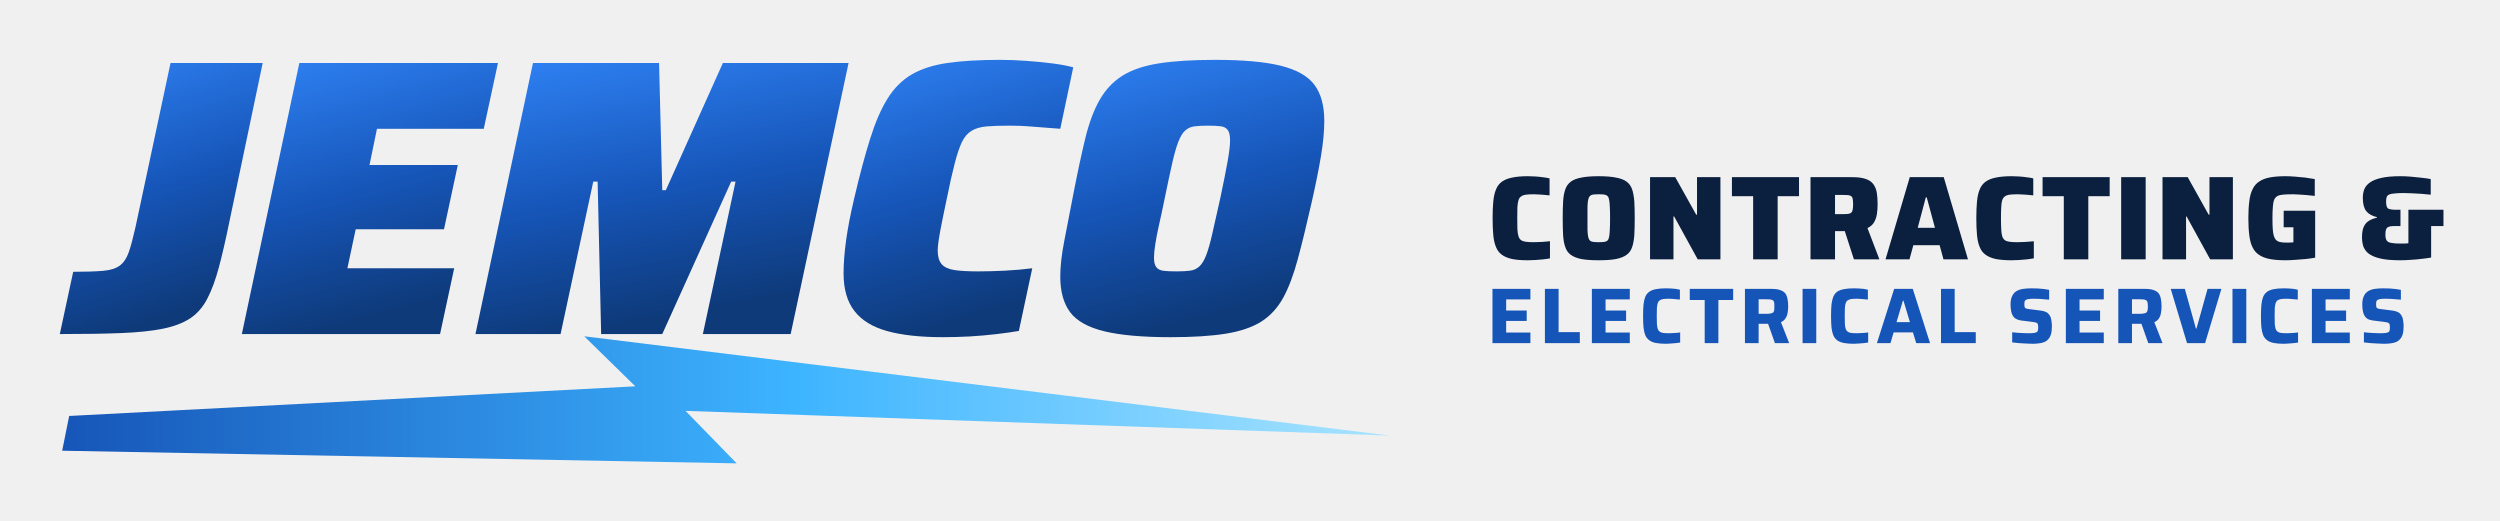
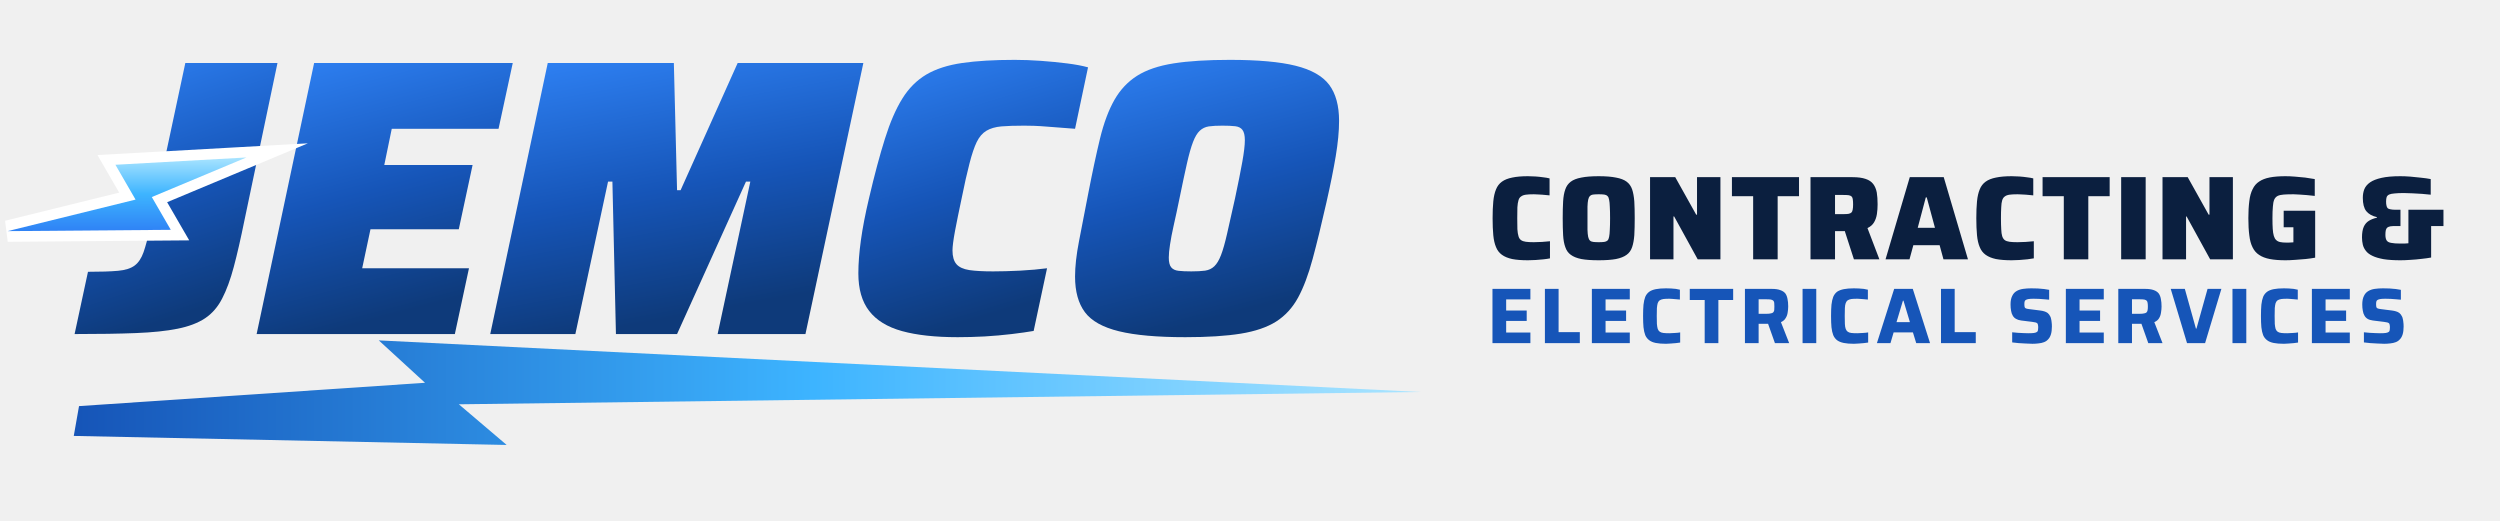
<svg xmlns="http://www.w3.org/2000/svg" viewBox="0 0 1826 380" width="1826" height="380" role="img" aria-labelledby="t">
  <defs>
    <linearGradient id="gLetter" x1="0" y1="0" x2="0.25" y2="1">
      <stop offset="0" stop-color="#2F82F5" />
      <stop offset="0.55" stop-color="#1655B8" />
      <stop offset="1" stop-color="#0E3A7A" />
+     </linearGradient>
+     <linearGradient id="gLetterW" x1="0" y1="0" x2="0.25" y2="1">
+       <stop offset="0" stop-color="#FFFFFF" />
+       <stop offset="0.6" stop-color="#EEF4FF" />
+       <stop offset="1" stop-color="#BFD3F2" />
    </linearGradient>
    <linearGradient id="gBolt" x1="0" y1="0" x2="1" y2="0">
      <stop offset="0" stop-color="#1655B8" />
      <stop offset="0.55" stop-color="#3DB4FF" />
      <stop offset="1" stop-color="#A9E4FF" />
    </linearGradient>
    <linearGradient id="gBoltV" x1="0" y1="0" x2="0" y2="1">
      <stop offset="0" stop-color="#A9E4FF" />
      <stop offset="0.5" stop-color="#3DB4FF" />
      <stop offset="1" stop-color="#2F82F5" />
    </linearGradient>
    <linearGradient id="gRoof" x1="0" y1="0" x2="1" y2="0">
      <stop offset="0" stop-color="#0E3A7A" />
      <stop offset="0.6" stop-color="#1655B8" />
      <stop offset="1" stop-color="#2F82F5" />
    </linearGradient>
  </defs>
  <g transform="translate(0 10) scale(0.6)">
    <g id="mark">
-       <path transform="translate(76 540)" d="M 8.2 -50.3 L 697.4 -86.4 L 635.2 -147.3 L 1616.1 -26.4 L 758.5 -56.5 L 820.8 7.4 L -0.3 -8 Z" fill="url(#gBolt)" />
-       <path transform="translate(92 390)" d="M-19.2 0 -2.9 -75.8Q20.1 -75.8 33.6 -77Q47 -78.2 54 -83.5Q60.9 -88.7 64.8 -99.8Q68.6 -110.8 72.9 -130L115.6 -330H227.8L187.5 -138.1Q180.8 -105 174.6 -81.8Q168.4 -58.5 160.4 -43.2Q152.5 -27.8 139.6 -19.2Q126.6 -10.6 106.2 -6.5Q85.9 -2.4 55.4 -1.2Q24.9 0 -19.2 0Z" fill="url(#gLetter)" />
-       <path transform="translate(296.8 390)" d="M-2.4 0 67.6 -330H309.4L292.1 -249.9H162.1L153 -205.8H260.5L243.7 -127.6H136.2L126.1 -80.1H256.1L238.9 0Z" fill="url(#gLetter)" />
-       <path transform="translate(581.2 390)" d="M-2.4 0 67.6 -330H221.1L225 -175.1H229.3L298.8 -330H451.8L381.3 0H274.4L314.2 -185.6H308.9L225 0H150.6L146.3 -185.6H141L101.2 0Z" fill="url(#gLetter)" />
-       <path transform="translate(1012.5 390)" d="M135.3 3.8Q94.5 3.8 67.6 -3.6Q40.8 -11 27.6 -28.1Q14.4 -45.1 14.4 -73.9Q14.4 -91.6 17.5 -114.2Q20.6 -136.7 27.3 -165Q37.4 -208.2 46.8 -237.9Q56.1 -267.6 67.9 -286.6Q79.6 -305.5 97.1 -315.9Q114.6 -326.2 140.8 -330Q166.9 -333.8 204.8 -333.8Q220.2 -333.8 236.7 -332.6Q253.3 -331.4 268.4 -329.5Q283.5 -327.6 294 -324.7L278.2 -249.9Q259 -251.3 247 -252.3Q235 -253.3 228.1 -253.5Q221.1 -253.7 216.3 -253.7Q199.5 -253.7 188.5 -252.8Q177.5 -251.8 170.3 -247.5Q163.1 -243.2 158.5 -233.8Q154 -224.5 149.7 -207.7Q145.3 -190.9 140.1 -165Q135.3 -142.5 132.1 -125.7Q129 -108.9 129 -101.7Q129 -90.7 133.8 -85.1Q138.6 -79.6 149.4 -77.9Q160.2 -76.3 178.4 -76.3Q192.8 -76.3 211.3 -77.2Q229.8 -78.2 244.1 -80.1L227.8 -3.8Q216.8 -1.9 201 0Q185.1 1.9 168.1 2.9Q151.1 3.8 135.3 3.8Z" fill="url(#gLetter)" />
-       <path transform="translate(1276.3 390)" d="M148.7 3.8Q97.4 3.8 67.9 -3.4Q38.4 -10.6 26.4 -26.6Q14.4 -42.7 14.4 -70Q14.4 -88.3 19.2 -113Q24 -137.7 30.2 -169.8Q37.9 -209.6 44.8 -238.1Q51.8 -266.7 62.4 -285.2Q72.9 -303.6 89.9 -314.4Q107 -325.2 134.3 -329.5Q161.6 -333.8 202.9 -333.8Q254.2 -333.8 283 -326.6Q311.8 -319.4 323.8 -303.4Q335.8 -287.3 335.8 -259.5Q335.8 -240.8 331.7 -216.3Q327.6 -191.9 320.4 -160.2Q311.3 -119.9 303.6 -91.4Q295.9 -62.8 285.9 -44.4Q275.8 -25.9 259.3 -15.3Q242.7 -4.8 216.1 -0.5Q189.5 3.8 148.7 3.8ZM155.9 -76.3Q166 -76.3 172.7 -77.2Q179.4 -78.2 183.9 -82.5Q188.5 -86.8 192.1 -96.2Q195.7 -105.5 199.5 -122.3Q203.4 -139.1 209.1 -165Q214.9 -192.3 218 -209.6Q221.1 -226.9 221.1 -236Q221.1 -244.6 218.2 -248.5Q215.4 -252.3 209.4 -253Q203.4 -253.7 193.8 -253.7Q183.7 -253.7 177.2 -252.8Q170.8 -251.8 166.2 -247.5Q161.6 -243.2 158 -233.8Q154.4 -224.5 150.6 -207.7Q146.8 -190.9 141.5 -165Q137.7 -146.3 134.5 -132.4Q131.4 -118.5 130 -108.9Q128.5 -99.3 128.5 -93.1Q128.5 -84.9 131.4 -81.3Q134.3 -77.7 140.3 -77Q146.3 -76.3 155.9 -76.3Z" fill="url(#gLetter)" />
+       <path transform="translate(90 518)" d="M 6.2 -40.3 L 427.4 -68.7 L 371.1 -120.3 L 1639 -57.5 L 468.6 -42.5 L 526.8 7 L -0.2 -4 Z" fill="url(#gBolt)" />
+       <path transform="translate(110 390)" d="M-19.2 0 -2.9 -75.8Q20.1 -75.8 33.6 -77Q47 -78.2 54 -83.5Q60.9 -88.7 64.8 -99.8Q68.6 -110.8 72.9 -130L115.6 -330H227.8L187.5 -138.1Q180.8 -105 174.6 -81.8Q168.4 -58.5 160.4 -43.2Q152.5 -27.8 139.6 -19.2Q126.6 -10.6 106.2 -6.5Q85.9 -2.4 55.4 -1.2Q24.9 0 -19.2 0Z" fill="url(#gLetter)" />
+       <path transform="translate(314.8 390)" d="M-2.4 0 67.6 -330H309.4L292.1 -249.9H162.1L153 -205.8H260.5L243.7 -127.6H136.2L126.1 -80.1H256.1L238.9 0Z" fill="url(#gLetter)" />
+       <path transform="translate(599.2 390)" d="M-2.4 0 67.6 -330H221.1L225 -175.1H229.3L298.8 -330H451.8L381.3 0H274.4L314.2 -185.6H308.9L225 0H150.6L146.3 -185.6H141L101.2 0Z" fill="url(#gLetter)" />
+       <path transform="translate(1030.5 390)" d="M135.3 3.8Q94.5 3.8 67.6 -3.6Q40.8 -11 27.6 -28.1Q14.4 -45.1 14.4 -73.9Q14.4 -91.6 17.5 -114.2Q20.6 -136.7 27.3 -165Q37.4 -208.2 46.8 -237.9Q56.1 -267.6 67.9 -286.6Q79.6 -305.5 97.1 -315.9Q114.6 -326.2 140.8 -330Q166.9 -333.8 204.8 -333.8Q220.2 -333.8 236.7 -332.6Q253.3 -331.4 268.4 -329.5Q283.5 -327.6 294 -324.7L278.2 -249.9Q259 -251.3 247 -252.3Q235 -253.3 228.1 -253.5Q221.1 -253.7 216.3 -253.7Q199.5 -253.7 188.5 -252.8Q177.5 -251.8 170.3 -247.5Q163.1 -243.2 158.5 -233.8Q154 -224.5 149.7 -207.7Q145.3 -190.9 140.1 -165Q135.3 -142.5 132.1 -125.7Q129 -108.9 129 -101.7Q129 -90.7 133.8 -85.1Q138.6 -79.6 149.4 -77.9Q160.2 -76.3 178.4 -76.3Q192.8 -76.3 211.3 -77.2Q229.8 -78.2 244.1 -80.1L227.8 -3.8Q216.8 -1.9 201 0Q185.1 1.9 168.1 2.9Q151.1 3.8 135.3 3.8Z" fill="url(#gLetter)" />
+       <path transform="translate(1294.3 390)" d="M148.7 3.8Q97.4 3.8 67.9 -3.4Q38.4 -10.6 26.4 -26.6Q14.4 -42.7 14.4 -70Q14.4 -88.3 19.2 -113Q24 -137.7 30.2 -169.8Q37.9 -209.6 44.8 -238.1Q51.8 -266.7 62.4 -285.2Q72.9 -303.6 89.9 -314.4Q107 -325.2 134.3 -329.5Q161.6 -333.8 202.9 -333.8Q254.2 -333.8 283 -326.6Q311.8 -319.4 323.8 -303.4Q335.8 -287.3 335.8 -259.5Q335.8 -240.8 331.7 -216.3Q327.6 -191.9 320.4 -160.2Q311.3 -119.9 303.6 -91.4Q295.9 -62.8 285.9 -44.4Q275.8 -25.9 259.3 -15.3Q242.7 -4.8 216.1 -0.5Q189.5 3.8 148.7 3.8ZM155.9 -76.3Q166 -76.3 172.7 -77.2Q179.4 -78.2 183.9 -82.5Q188.5 -86.8 192.1 -96.2Q195.7 -105.5 199.5 -122.3Q203.4 -139.1 209.1 -165Q214.9 -192.3 218 -209.6Q221.1 -226.9 221.1 -236Q221.1 -244.6 218.2 -248.5Q215.4 -252.3 209.4 -253Q203.4 -253.7 193.8 -253.7Q183.7 -253.7 177.2 -252.8Q170.8 -251.8 166.2 -247.5Q161.6 -243.2 158 -233.8Q154.4 -224.5 150.6 -207.7Q146.8 -190.9 141.5 -165Q137.7 -146.3 134.5 -132.4Q131.4 -118.5 130 -108.9Q128.5 -99.3 128.5 -93.1Q128.5 -84.9 131.4 -81.3Q134.3 -77.7 140.3 -77Q146.3 -76.3 155.9 -76.3Z" fill="url(#gLetter)" />
+       <g>
+         <path d="M 300 175 L 140.5 183.9 L 165 226.3 L 9.3 264.7 L 207.9 263.1 L 184.8 223.2 Z" fill="#FFFFFF" stroke="#FFFFFF" stroke-width="26" stroke-linejoin="miter" stroke-miterlimit="8" />
+         <path d="M 300 175 L 140.5 183.9 L 165 226.3 L 9.3 264.7 L 207.9 263.1 L 184.8 223.2 Z" fill="url(#gBoltV)" />
+       </g>
    </g>
  </g>
  <g id="wordmark">
    <path transform="translate(1086 189.4)" d="M30 0.7Q23.1 0.7 18.5 -0.2Q13.9 -1.2 11 -3.3Q8.1 -5.4 6.7 -8.9Q5.2 -12.4 4.7 -17.6Q4.2 -22.9 4.2 -30Q4.2 -37.1 4.7 -42.3Q5.2 -47.5 6.7 -51.1Q8.1 -54.6 11 -56.7Q13.9 -58.8 18.5 -59.7Q23.1 -60.7 30 -60.7Q32.7 -60.7 35.6 -60.5Q38.5 -60.3 41.2 -59.9Q43.9 -59.6 45.8 -59.1V-46.7Q42.7 -47 40.4 -47.2Q38.2 -47.4 36.8 -47.4Q35.3 -47.5 34.3 -47.5Q30.7 -47.5 28.5 -47.2Q26.3 -46.9 25 -45.9Q23.6 -45 23.1 -43.1Q22.5 -41.2 22.3 -38Q22.2 -34.8 22.2 -30Q22.2 -25.2 22.3 -22Q22.5 -18.8 23.1 -16.9Q23.6 -15 25 -14Q26.3 -13.1 28.5 -12.8Q30.7 -12.5 34.3 -12.5Q36.9 -12.5 40.3 -12.7Q43.6 -12.9 46.1 -13.2V-0.7Q44.2 -0.3 41.5 0Q38.7 0.3 35.7 0.5Q32.8 0.7 30 0.7Z M81.7 0.7Q73.9 0.7 69 -0.2Q64.1 -1.2 61.3 -3.3Q58.5 -5.3 57.3 -8.9Q56 -12.4 55.7 -17.6Q55.4 -22.9 55.4 -30Q55.4 -37.1 55.7 -42.3Q56 -47.5 57.3 -51.1Q58.5 -54.6 61.3 -56.7Q64.1 -58.8 69 -59.7Q73.9 -60.7 81.7 -60.7Q89.4 -60.7 94.3 -59.7Q99.3 -58.8 102.1 -56.7Q104.9 -54.6 106.1 -51.1Q107.3 -47.5 107.7 -42.3Q108 -37.1 108 -30Q108 -22.9 107.7 -17.6Q107.3 -12.4 106.1 -8.9Q104.9 -5.3 102.1 -3.3Q99.3 -1.2 94.3 -0.2Q89.4 0.7 81.7 0.7ZM81.7 -12.5Q84.1 -12.5 85.7 -12.7Q87.2 -12.9 88.1 -13.7Q89 -14.6 89.3 -16.4Q89.7 -18.3 89.8 -21.6Q90 -24.9 90 -30Q90 -35.1 89.8 -38.4Q89.7 -41.7 89.3 -43.5Q89 -45.4 88.1 -46.2Q87.2 -47.1 85.7 -47.3Q84.1 -47.5 81.7 -47.5Q79.3 -47.5 77.7 -47.3Q76.1 -47.1 75.3 -46.2Q74.4 -45.4 74 -43.5Q73.6 -41.7 73.5 -38.4Q73.5 -35.1 73.5 -30Q73.5 -24.9 73.5 -21.6Q73.6 -18.3 74 -16.4Q74.4 -14.6 75.3 -13.7Q76.1 -12.9 77.7 -12.7Q79.3 -12.5 81.7 -12.5Z M119.2 0V-60H137.6L152.9 -32.6H153.5V-60H170.6V0H154L136.8 -31.3H136.3V0Z M194.5 0V-46.1H179V-60H228V-46.1H212.4V0Z M236.4 0V-60H267.1Q273 -60 276.7 -58.7Q280.3 -57.5 282.2 -55Q284.1 -52.5 284.8 -48.8Q285.4 -45.1 285.4 -40.2Q285.4 -36.5 284.9 -33.1Q284.4 -29.7 282.8 -27Q281.3 -24.4 278 -22.8L286.7 0H268.1L260.4 -23.8L264.8 -21.3Q264 -20.8 263.2 -20.7Q262.3 -20.6 260.9 -20.6H254.3V0ZM254.3 -33H260.3Q262.7 -33 264.1 -33.2Q265.6 -33.5 266.3 -34.2Q267 -34.9 267.2 -36.3Q267.5 -37.7 267.5 -40Q267.5 -42.3 267.3 -43.6Q267.2 -45 266.5 -45.8Q265.8 -46.5 264.4 -46.8Q262.9 -47 260.3 -47H254.3Z M291.2 0 308.9 -60H333.7L351.4 0H333.5L330.7 -10.3H311.5L308.7 0ZM314.7 -23H327.3L321.3 -45.2H320.6Z M383.3 0.7Q376.5 0.7 371.8 -0.2Q367.2 -1.2 364.3 -3.3Q361.4 -5.4 360 -8.9Q358.5 -12.4 358 -17.6Q357.5 -22.9 357.5 -30Q357.5 -37.1 358 -42.3Q358.5 -47.5 360 -51.1Q361.4 -54.6 364.3 -56.7Q367.2 -58.8 371.8 -59.7Q376.5 -60.7 383.3 -60.7Q386 -60.7 388.9 -60.5Q391.8 -60.3 394.5 -59.9Q397.2 -59.6 399.1 -59.1V-46.7Q396 -47 393.8 -47.2Q391.5 -47.4 390.1 -47.4Q388.6 -47.5 387.6 -47.5Q384 -47.5 381.8 -47.2Q379.6 -46.9 378.3 -45.9Q377 -45 376.4 -43.1Q375.8 -41.2 375.7 -38Q375.5 -34.8 375.5 -30Q375.5 -25.2 375.7 -22Q375.8 -18.8 376.4 -16.9Q377 -15 378.3 -14Q379.6 -13.1 381.8 -12.8Q384 -12.5 387.6 -12.5Q390.3 -12.5 393.6 -12.7Q397 -12.9 399.5 -13.2V-0.7Q397.5 -0.3 394.8 0Q392 0.3 389 0.5Q386.1 0.7 383.3 0.7Z M421.4 0V-46.1H405.9V-60H454.9V-46.1H439.3V0Z M463.3 0V-60H481.2V0Z M493.5 0V-60H511.9L527.2 -32.6H527.8V-60H544.9V0H528.3L511.1 -31.3H510.7V0Z M583.3 0.7Q576.6 0.7 571.9 -0.2Q567.2 -1.1 564.1 -3.2Q561 -5.2 559.3 -8.7Q557.5 -12.2 556.9 -17.5Q556.2 -22.7 556.2 -30Q556.2 -37.2 556.9 -42.5Q557.5 -47.7 559.3 -51.2Q561 -54.8 564.1 -56.8Q567.2 -58.9 571.9 -59.8Q576.6 -60.7 583.3 -60.7Q586.4 -60.7 590.2 -60.4Q593.9 -60.1 597.7 -59.7Q601.5 -59.2 604.7 -58.6V-46.3Q601.9 -46.7 599 -46.9Q596 -47.1 593.4 -47.3Q590.9 -47.5 589.3 -47.5Q584.9 -47.5 582.1 -47.3Q579.3 -47.1 577.6 -46.3Q575.9 -45.4 575.1 -43.6Q574.3 -41.7 574.1 -38.4Q573.8 -35.1 573.8 -30Q573.8 -25.4 574 -22.3Q574.2 -19.1 574.8 -17.1Q575.4 -15.1 576.5 -14.1Q577.6 -13 579.4 -12.6Q581.3 -12.2 584 -12.2Q584.7 -12.2 585.6 -12.2Q586.5 -12.3 587.4 -12.3Q588.4 -12.3 589.1 -12.4V-23.4H582V-35.5H605V-1.2Q601.8 -0.6 598 -0.2Q594.1 0.2 590.3 0.4Q586.5 0.7 583.3 0.7Z M667.3 0.7Q660 0.7 655 -0.1Q650 -1 646.9 -2.5Q643.7 -4 642.1 -6.1Q640.4 -8.2 639.8 -10.7Q639.2 -13.3 639.2 -16Q639.2 -20.9 640.5 -23.8Q641.8 -26.6 644.2 -28.1Q646.6 -29.6 650.1 -30.4V-30.8Q644.9 -32 642.3 -35.2Q639.8 -38.4 639.8 -44.9Q639.8 -48.4 640.9 -51.2Q642.1 -54.1 645.1 -56.2Q648.1 -58.3 653.5 -59.5Q658.8 -60.7 667.2 -60.7Q670.5 -60.7 674.5 -60.4Q678.5 -60.1 682.4 -59.6Q686.3 -59.2 689.4 -58.6V-47.2Q686.5 -47.5 683.1 -47.8Q679.6 -48 676.1 -48.2Q672.7 -48.4 669.8 -48.4Q665.5 -48.4 662.9 -48.1Q660.3 -47.9 659 -47.3Q657.6 -46.6 657.2 -45.4Q656.8 -44.2 656.8 -42.2Q656.8 -40.3 657.1 -39.2Q657.3 -38 658 -37.3Q658.7 -36.7 660.1 -36.5Q661.5 -36.2 663.7 -36.2H667.3V-24.3H663.7Q661.5 -24.3 660 -24.1Q658.5 -23.8 657.7 -23.2Q656.9 -22.5 656.6 -21.3Q656.3 -20 656.3 -17.9Q656.3 -15.2 657.2 -13.8Q658.1 -12.4 660.5 -12Q662.9 -11.5 667.3 -11.5Q668.7 -11.5 670.1 -11.5Q671.5 -11.6 673 -11.7Q674.5 -11.8 676.1 -11.9L673.1 -7.6V-36.2H698.7V-24.3H689.7V-1.3Q686.5 -0.7 682.5 -0.3Q678.5 0.2 674.6 0.4Q670.6 0.7 667.3 0.7Z" fill="#0B1F3F" />
    <path transform="translate(1086 250.6)" d="M4.1 0V-39.6H31.8V-31.9H14.1V-23.8H29.1V-16.2H14.1V-7.7H31.8V0Z M42.4 0V-39.6H52.4V-8H67.9V0Z M76.7 0V-39.6H104.4V-31.9H86.7V-23.8H101.7V-16.2H86.7V-7.7H104.4V0Z M130.9 0.5Q126.4 0.5 123.4 -0.1Q120.4 -0.7 118.6 -2.1Q116.7 -3.5 115.7 -5.8Q114.8 -8.1 114.4 -11.6Q114.1 -15 114.1 -19.8Q114.1 -24.5 114.4 -28Q114.8 -31.5 115.7 -33.8Q116.7 -36.1 118.6 -37.5Q120.4 -38.8 123.4 -39.4Q126.4 -40 130.9 -40Q132.6 -40 134.5 -39.9Q136.3 -39.8 138 -39.6Q139.8 -39.3 141 -39V-31.8Q139.2 -32 137.7 -32.1Q136.3 -32.3 135.2 -32.3Q134 -32.4 133.3 -32.4Q130.7 -32.4 129 -32.2Q127.3 -31.9 126.3 -31.3Q125.3 -30.6 124.8 -29.2Q124.4 -27.9 124.2 -25.6Q124.1 -23.3 124.1 -19.8Q124.1 -16.3 124.2 -14Q124.4 -11.7 124.8 -10.4Q125.3 -9 126.3 -8.3Q127.3 -7.6 129 -7.4Q130.7 -7.2 133.3 -7.2Q135.1 -7.2 137.3 -7.4Q139.6 -7.5 141.2 -7.8V-0.4Q139.9 -0.2 138.2 0Q136.4 0.2 134.5 0.3Q132.6 0.5 130.9 0.5Z M159.1 0V-31.5H148.2V-39.6H179.9V-31.5H169.1V0Z M188.5 0V-39.6H208.1Q212 -39.6 214.3 -38.7Q216.7 -37.9 218 -36.3Q219.2 -34.6 219.6 -32.2Q220.1 -29.9 220.1 -26.8Q220.1 -24.6 219.7 -22.3Q219.4 -20 218.2 -18.2Q217.1 -16.3 214.8 -15.3L220.8 0H210.4L204.8 -15.8L207.3 -14.4Q206.8 -14.2 206.3 -14.1Q205.7 -14.1 204.9 -14.1H198.5V0ZM198.5 -21.4H204.2Q206.2 -21.4 207.4 -21.7Q208.6 -21.9 209.1 -22.4Q209.7 -23 209.9 -24Q210 -25.1 210 -26.7Q210 -28.3 209.9 -29.4Q209.8 -30.4 209.2 -31Q208.7 -31.5 207.5 -31.8Q206.3 -32 204.2 -32H198.5Z M230.6 0V-39.6H240.6V0Z M268.1 0.5Q263.7 0.5 260.7 -0.1Q257.7 -0.7 255.8 -2.1Q254 -3.5 253 -5.8Q252.1 -8.1 251.7 -11.6Q251.4 -15 251.4 -19.8Q251.4 -24.5 251.7 -28Q252.1 -31.5 253 -33.8Q254 -36.1 255.8 -37.5Q257.7 -38.8 260.7 -39.4Q263.7 -40 268.1 -40Q269.9 -40 271.7 -39.9Q273.6 -39.8 275.3 -39.6Q277 -39.3 278.3 -39V-31.8Q276.4 -32 275 -32.1Q273.5 -32.3 272.4 -32.3Q271.3 -32.4 270.6 -32.4Q267.9 -32.4 266.2 -32.2Q264.6 -31.9 263.6 -31.3Q262.6 -30.6 262.1 -29.2Q261.6 -27.9 261.5 -25.6Q261.4 -23.3 261.4 -19.8Q261.4 -16.3 261.5 -14Q261.6 -11.7 262.1 -10.4Q262.6 -9 263.6 -8.3Q264.6 -7.6 266.2 -7.4Q267.9 -7.2 270.6 -7.2Q272.4 -7.2 274.6 -7.4Q276.8 -7.5 278.5 -7.8V-0.4Q277.2 -0.2 275.4 0Q273.6 0.2 271.8 0.3Q269.9 0.5 268.1 0.5Z M284.9 0 297.5 -39.6H311.1L323.7 0H313.6L311.2 -7.8H297.1L294.8 0ZM299.2 -15.3H309L304.3 -31H303.9Z M331.7 0V-39.6H341.7V-8H357.1V0Z M398.5 0.5Q396.2 0.5 393.5 0.3Q390.8 0.2 388.3 -0Q385.7 -0.2 383.7 -0.5V-7.9Q385.8 -7.7 388 -7.5Q390.1 -7.4 392.1 -7.3Q394 -7.2 395.4 -7.2Q398.1 -7.2 399.6 -7.4Q401 -7.6 401.7 -8.1Q402.2 -8.4 402.4 -8.9Q402.6 -9.4 402.6 -10Q402.7 -10.7 402.7 -11.5Q402.7 -12.6 402.5 -13.4Q402.4 -14.1 402 -14.5Q401.5 -14.9 400.7 -15.1Q399.8 -15.3 398.4 -15.5L390.3 -16.5Q388 -16.8 386.5 -17.7Q384.9 -18.6 384.1 -20.1Q383.2 -21.6 382.9 -23.6Q382.5 -25.7 382.5 -28.2Q382.5 -32.1 383.7 -34.4Q384.8 -36.8 386.9 -38Q388.9 -39.2 391.7 -39.6Q394.4 -40 397.6 -40Q399.9 -40 402.4 -39.9Q404.9 -39.7 407 -39.5Q409.2 -39.2 410.7 -38.9V-31.7Q409.3 -31.9 407.3 -32Q405.4 -32.2 403.3 -32.3Q401.2 -32.4 399.4 -32.4Q397.2 -32.4 395.8 -32.2Q394.5 -32 393.8 -31.6Q393 -31.2 392.8 -30.4Q392.6 -29.7 392.6 -28.5Q392.6 -27.1 392.8 -26.3Q393 -25.6 393.8 -25.3Q394.6 -25 396.3 -24.8L404.2 -23.8Q405.8 -23.6 407.1 -23.2Q408.5 -22.8 409.6 -22Q410.7 -21.1 411.5 -19.5Q411.9 -18.8 412.1 -17.7Q412.4 -16.6 412.5 -15.3Q412.7 -13.9 412.7 -12.1Q412.7 -8.7 412 -6.4Q411.3 -4.1 410 -2.8Q408.8 -1.4 407 -0.7Q405.2 0 403.1 0.2Q400.9 0.5 398.5 0.5Z M422.9 0V-39.6H450.6V-31.9H432.9V-23.8H447.9V-16.2H432.9V-7.7H450.6V0Z M461.2 0V-39.6H480.8Q484.7 -39.6 487.1 -38.7Q489.4 -37.9 490.7 -36.3Q491.9 -34.6 492.3 -32.2Q492.8 -29.9 492.8 -26.8Q492.8 -24.6 492.4 -22.3Q492.1 -20 491 -18.2Q489.9 -16.3 487.5 -15.3L493.5 0H483.1L477.5 -15.8L480 -14.4Q479.6 -14.2 479 -14.1Q478.4 -14.1 477.6 -14.1H471.2V0ZM471.2 -21.4H476.9Q478.9 -21.4 480.1 -21.7Q481.3 -21.9 481.8 -22.4Q482.4 -23 482.6 -24Q482.8 -25.1 482.8 -26.7Q482.8 -28.3 482.6 -29.4Q482.5 -30.4 481.9 -31Q481.4 -31.5 480.2 -31.8Q479 -32 476.9 -32H471.2Z M511.4 0 499.5 -39.6H509.8L517.9 -10.6H518.3L526.4 -39.6H536.5L524.6 0Z M544.6 0V-39.6H554.7V0Z M582.2 0.5Q577.7 0.5 574.7 -0.1Q571.7 -0.7 569.9 -2.1Q568 -3.5 567 -5.8Q566.1 -8.1 565.7 -11.6Q565.4 -15 565.4 -19.8Q565.4 -24.5 565.7 -28Q566.1 -31.5 567 -33.8Q568 -36.1 569.9 -37.5Q571.7 -38.8 574.7 -39.4Q577.7 -40 582.2 -40Q583.9 -40 585.8 -39.9Q587.6 -39.8 589.3 -39.6Q591.1 -39.3 592.3 -39V-31.8Q590.5 -32 589 -32.1Q587.6 -32.3 586.5 -32.3Q585.3 -32.4 584.6 -32.4Q582 -32.4 580.3 -32.2Q578.6 -31.9 577.6 -31.3Q576.6 -30.6 576.1 -29.2Q575.7 -27.9 575.5 -25.6Q575.4 -23.3 575.4 -19.8Q575.4 -16.3 575.5 -14Q575.7 -11.7 576.1 -10.4Q576.6 -9 577.6 -8.3Q578.6 -7.6 580.3 -7.4Q582 -7.2 584.6 -7.2Q586.4 -7.2 588.6 -7.4Q590.9 -7.5 592.5 -7.8V-0.4Q591.2 -0.2 589.5 0Q587.7 0.2 585.8 0.3Q583.9 0.5 582.2 0.5Z M602.6 0V-39.6H630.3V-31.9H612.6V-23.8H627.6V-16.2H612.6V-7.7H630.3V0Z M655.4 0.5Q653.1 0.5 650.4 0.3Q647.7 0.2 645.2 -0Q642.6 -0.2 640.6 -0.5V-7.9Q642.7 -7.7 644.9 -7.5Q647 -7.4 649 -7.3Q650.9 -7.2 652.3 -7.2Q655 -7.2 656.5 -7.4Q657.9 -7.6 658.6 -8.1Q659.1 -8.4 659.3 -8.9Q659.5 -9.4 659.5 -10Q659.6 -10.7 659.6 -11.5Q659.6 -12.6 659.4 -13.4Q659.3 -14.1 658.9 -14.5Q658.4 -14.9 657.6 -15.1Q656.7 -15.3 655.3 -15.5L647.2 -16.5Q644.8 -16.8 643.3 -17.7Q641.8 -18.6 641 -20.1Q640.1 -21.6 639.8 -23.6Q639.4 -25.7 639.4 -28.2Q639.4 -32.1 640.6 -34.4Q641.7 -36.8 643.8 -38Q645.8 -39.2 648.5 -39.6Q651.3 -40 654.5 -40Q656.8 -40 659.3 -39.9Q661.7 -39.7 663.9 -39.5Q666.1 -39.2 667.6 -38.9V-31.7Q666.2 -31.9 664.2 -32Q662.3 -32.2 660.2 -32.3Q658.1 -32.4 656.3 -32.4Q654.1 -32.4 652.7 -32.2Q651.4 -32 650.7 -31.6Q649.9 -31.2 649.7 -30.4Q649.5 -29.7 649.5 -28.5Q649.5 -27.1 649.7 -26.3Q649.9 -25.6 650.7 -25.3Q651.5 -25 653.2 -24.8L661.1 -23.8Q662.7 -23.6 664 -23.2Q665.4 -22.8 666.5 -22Q667.6 -21.1 668.4 -19.5Q668.8 -18.8 669 -17.7Q669.3 -16.6 669.4 -15.3Q669.6 -13.9 669.6 -12.1Q669.6 -8.7 668.9 -6.4Q668.2 -4.1 666.9 -2.8Q665.7 -1.4 663.9 -0.7Q662.1 0 660 0.2Q657.8 0.5 655.4 0.5Z" fill="#1655B8" />
  </g>
</svg>
